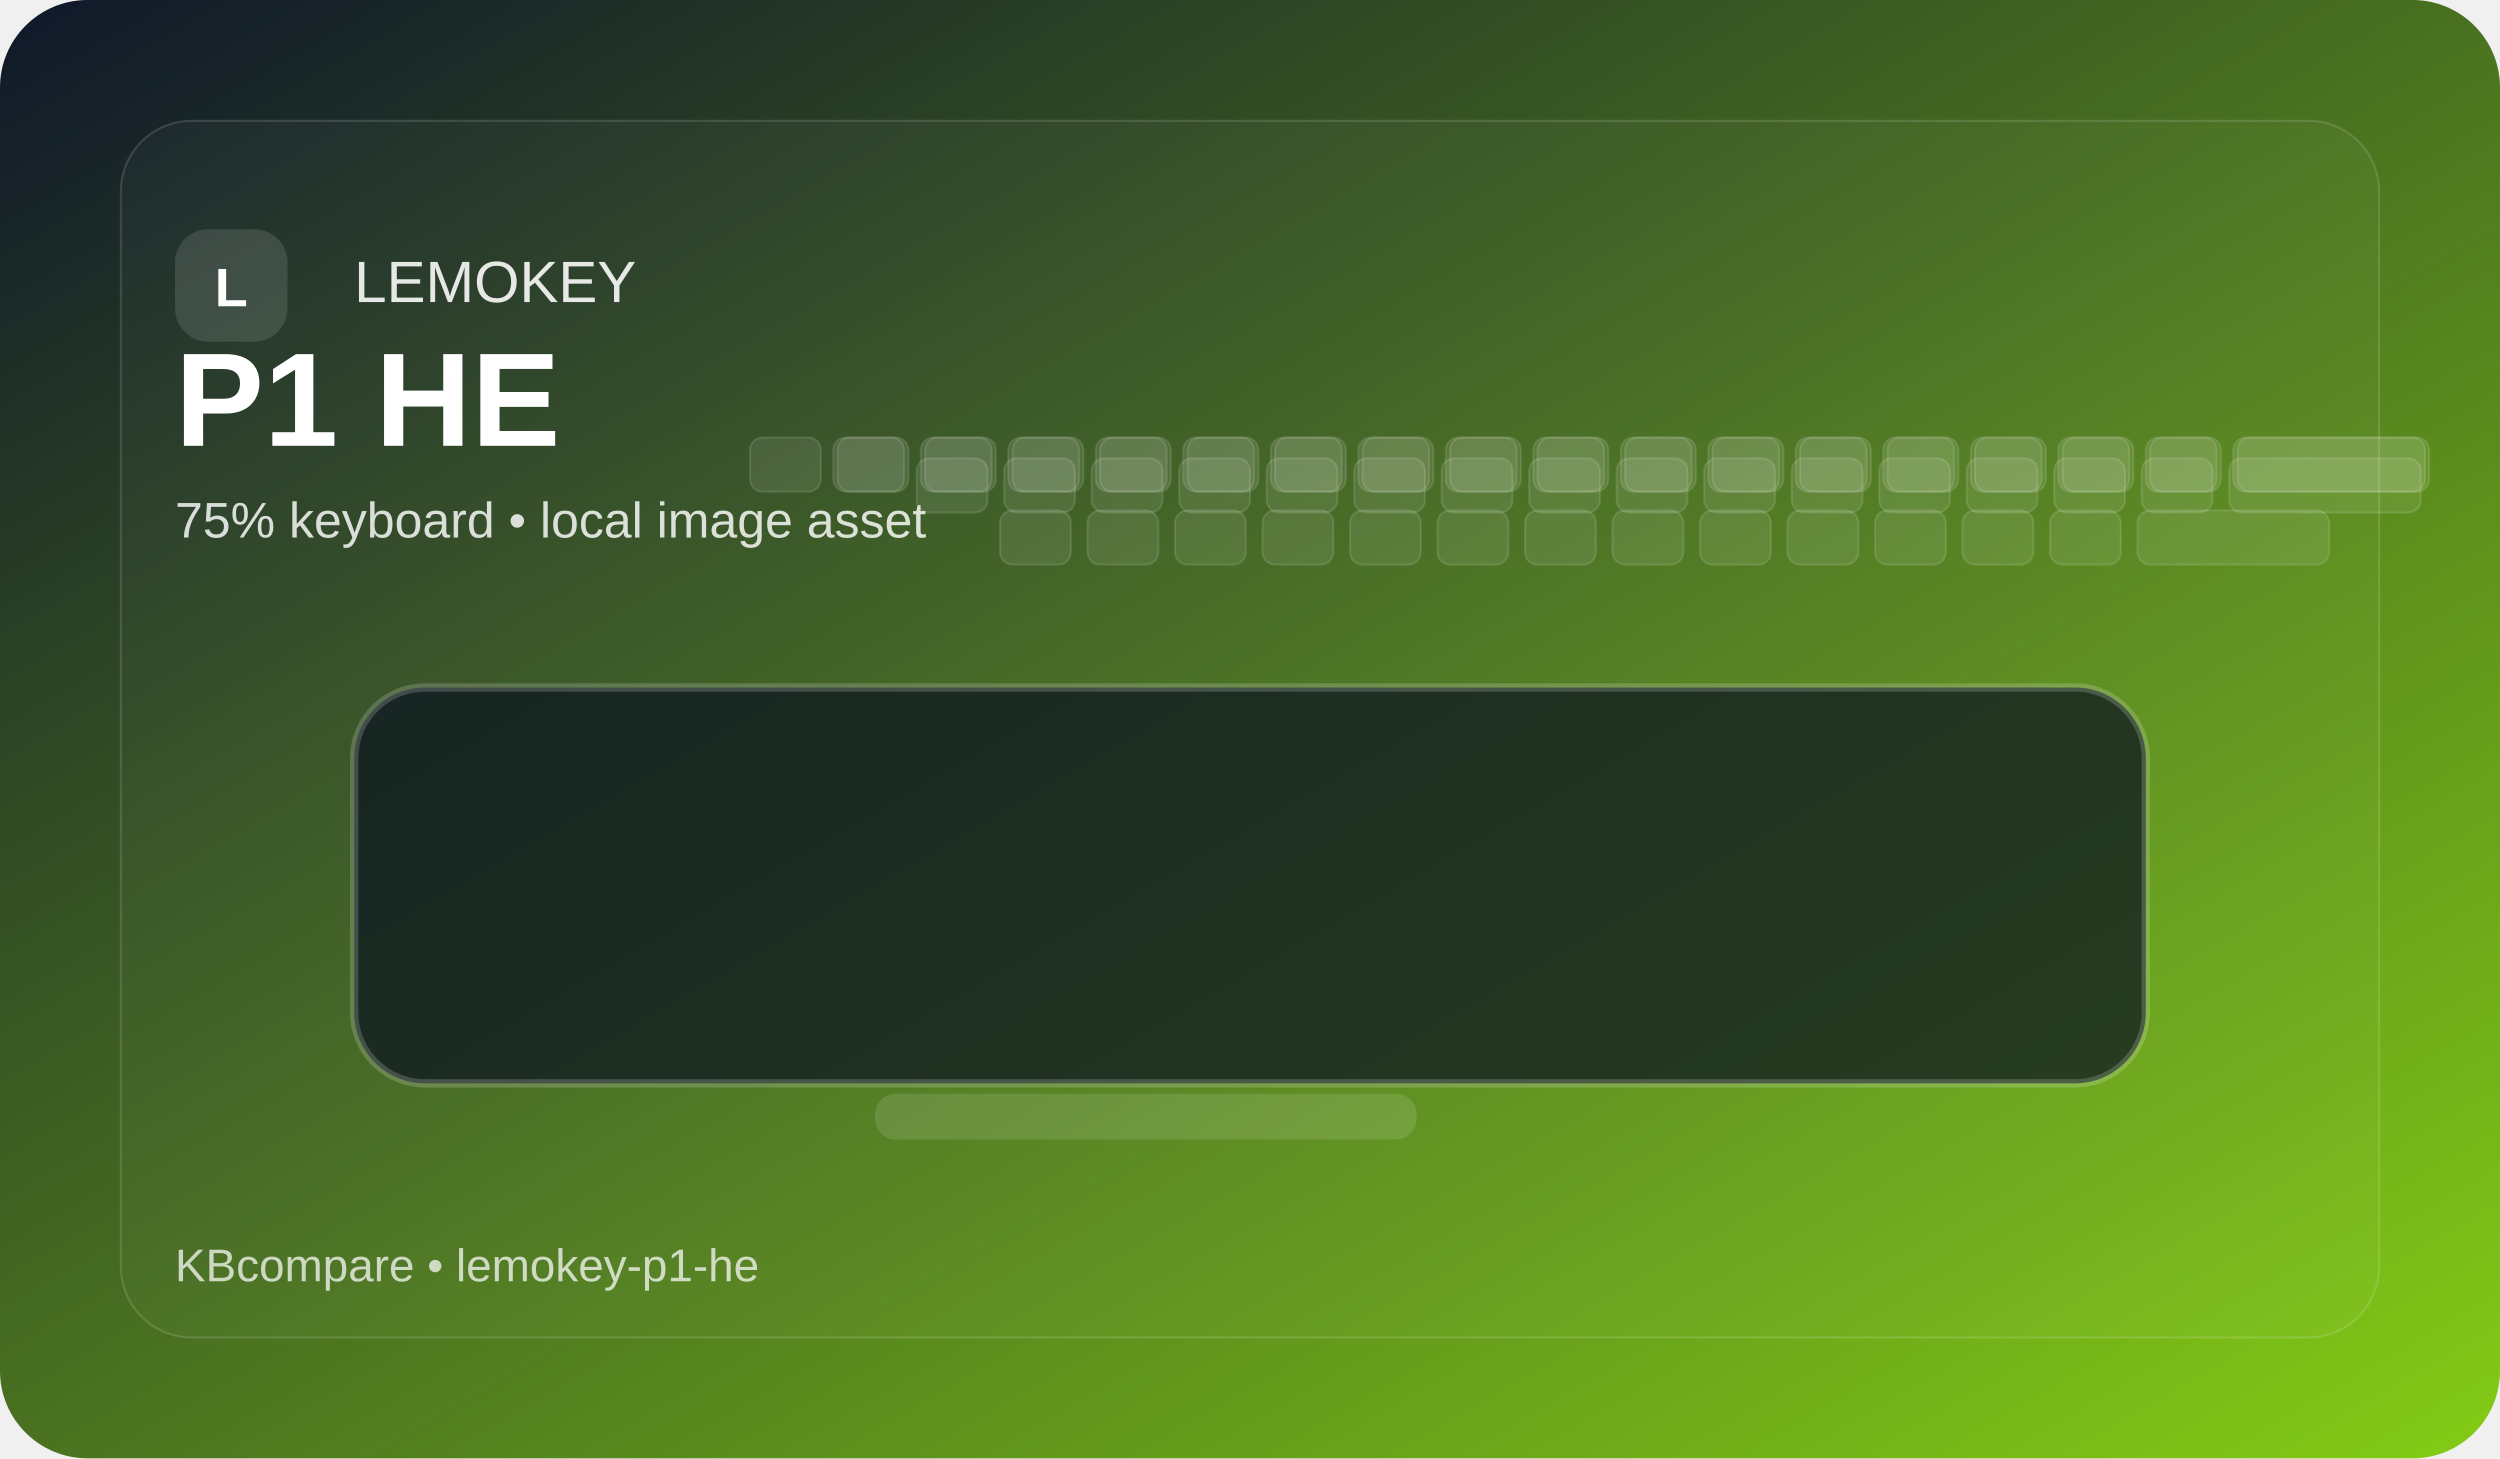
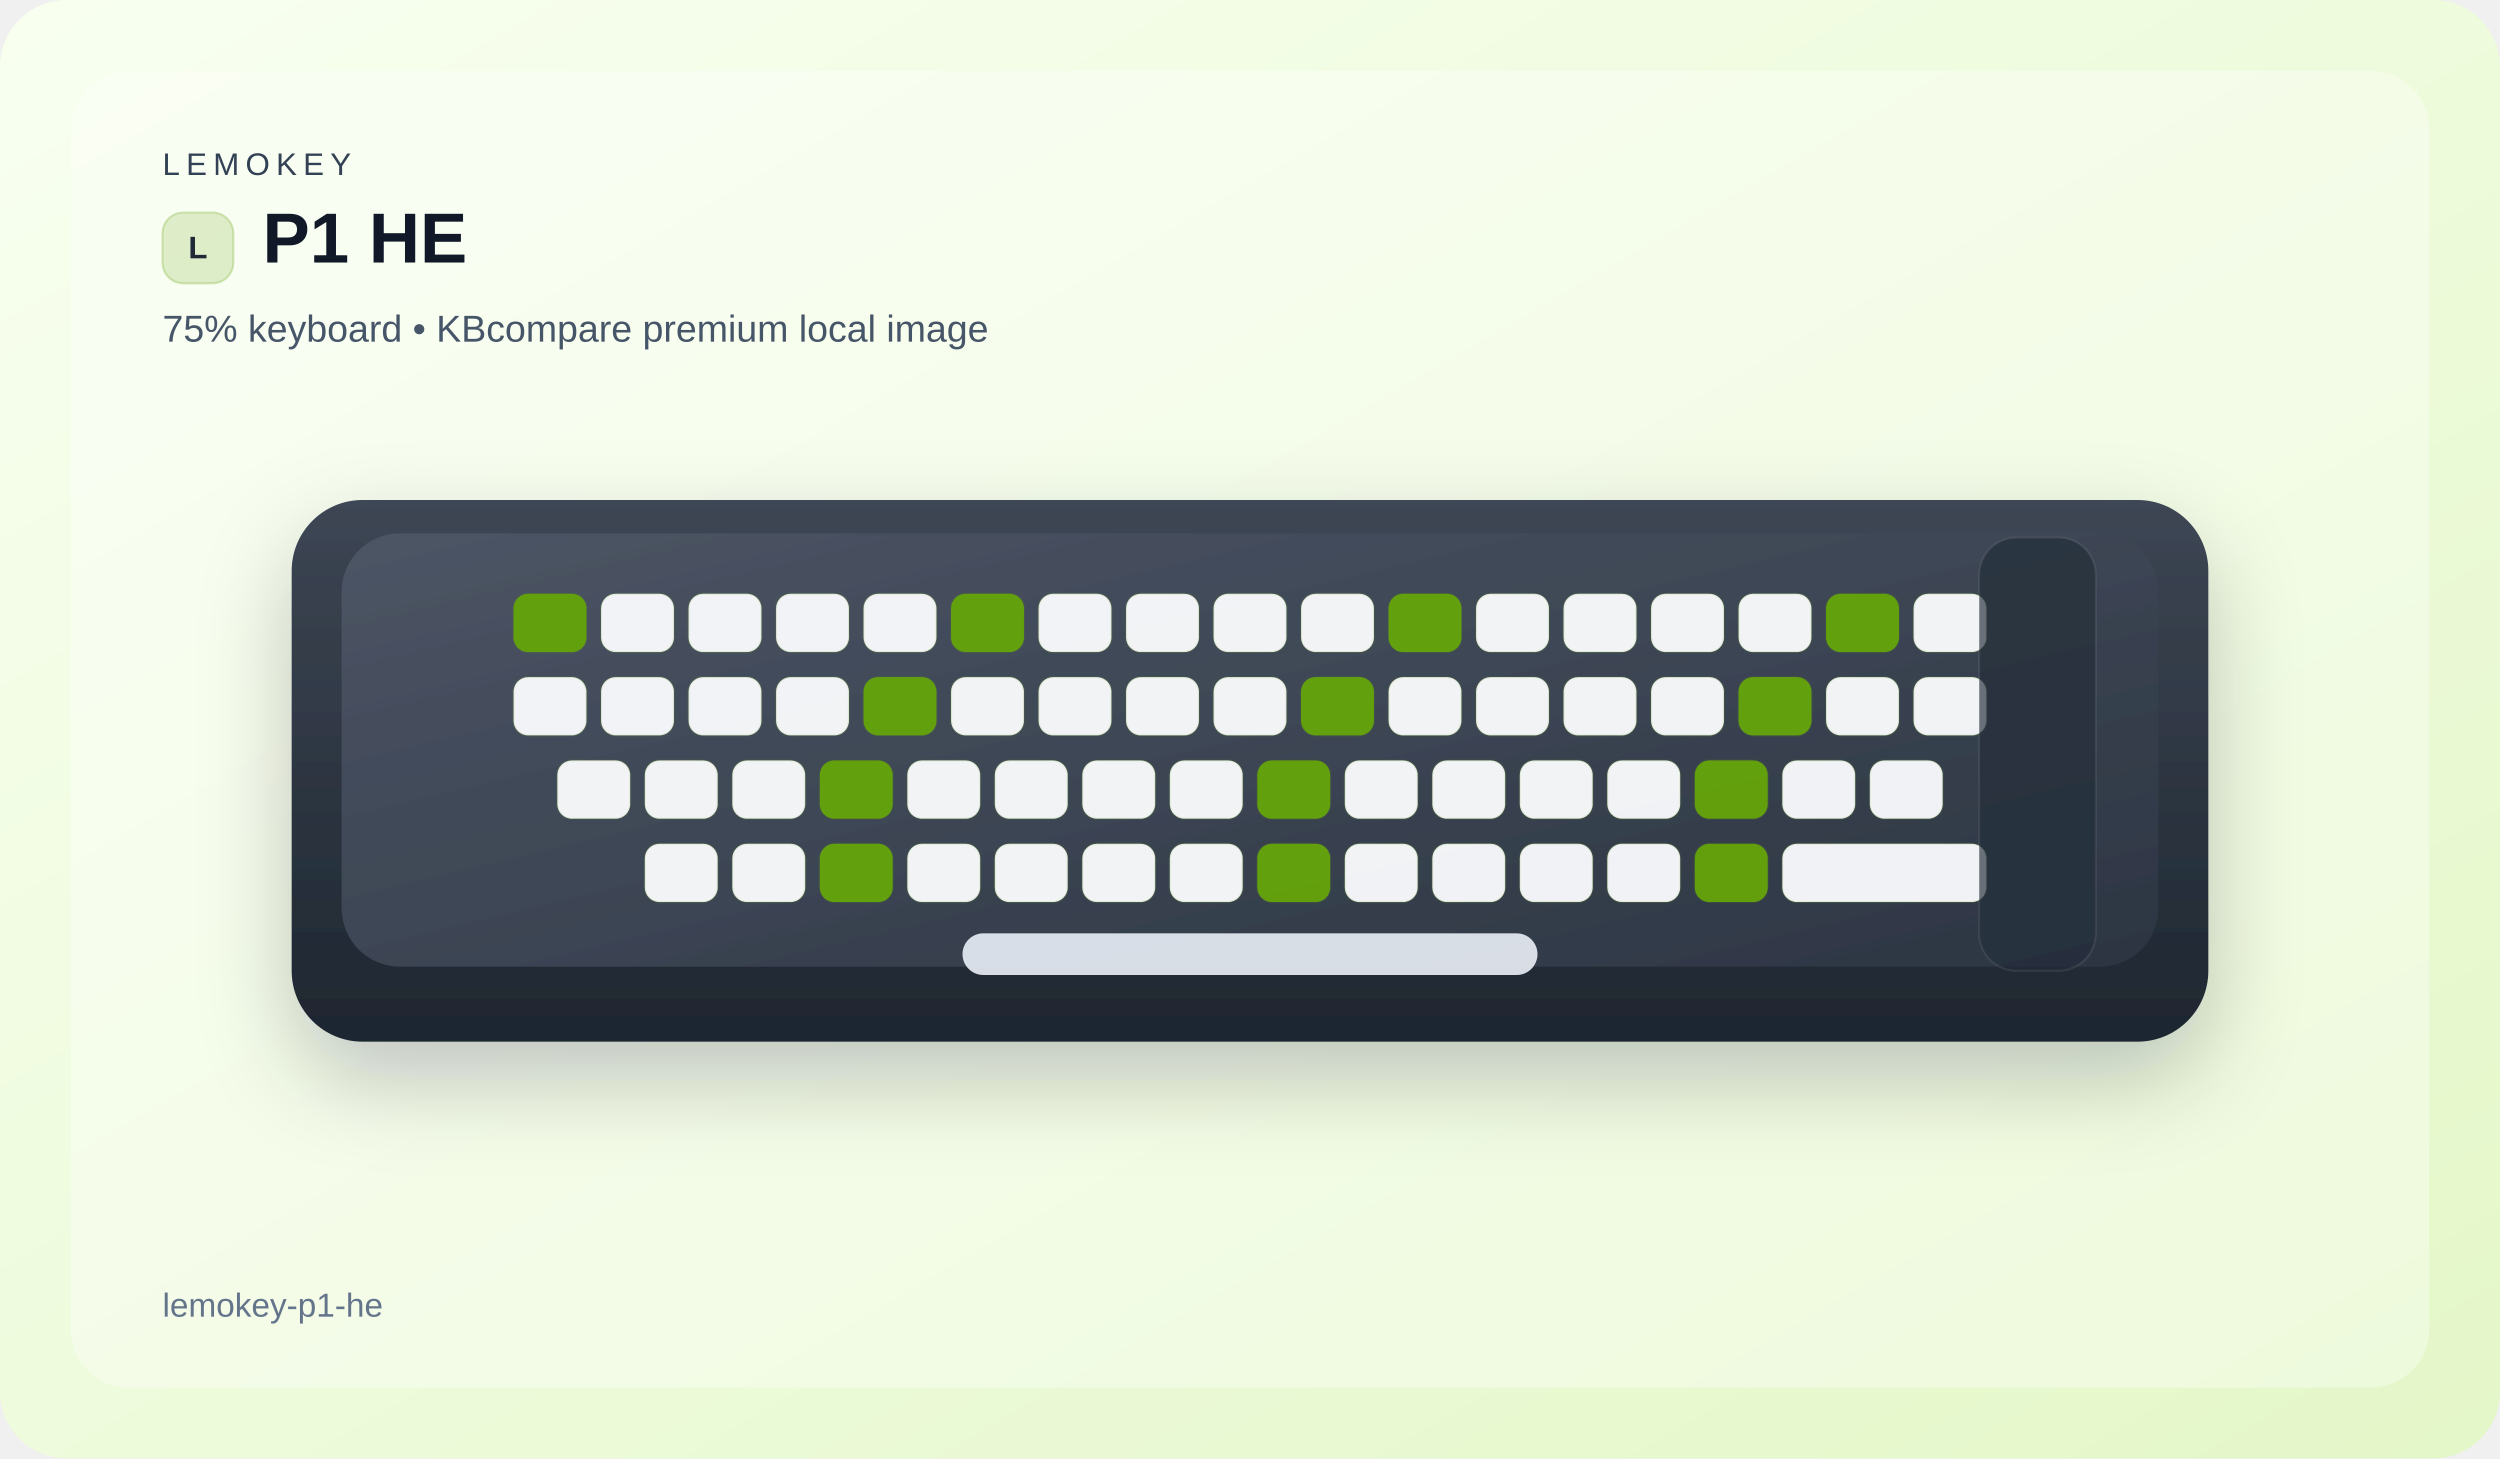
<svg xmlns="http://www.w3.org/2000/svg" width="1200" height="700" viewBox="0 0 1200 700">
  <defs>
-     <linearGradient id="g" x1="0" y1="0" x2="1" y2="1">
-       <stop offset="0%" stop-color="#0f172a" />
-       <stop offset="100%" stop-color="#84cc16" />
+     <linearGradient id="bg" x1="0" y1="0" x2="1" y2="1">
+       <stop offset="0%" stop-color="#f8fff0" />
+       <stop offset="100%" stop-color="#e4f7c8" />
    </linearGradient>
+     <linearGradient id="body" x1="0" y1="0" x2="0" y2="1">
+       <stop offset="0%" stop-color="#3d4654" />
+       <stop offset="100%" stop-color="#1e2630" />
+     </linearGradient>
+     <linearGradient id="plate" x1="0" y1="0" x2="1" y2="1">
+       <stop offset="0%" stop-color="#4c5565" />
+       <stop offset="100%" stop-color="#2c3542" />
+     </linearGradient>
+     <filter id="shadow" x="-20%" y="-20%" width="140%" height="160%">
+       <feDropShadow dx="0" dy="18" stdDeviation="22" flood-color="#0b1120" flood-opacity="0.22" />
+     </filter>
  </defs>
-   <rect width="1200" height="700" rx="42" fill="url(#g)" />
-   <rect x="58" y="58" width="1084" height="584" rx="34" fill="rgba(255,255,255,0.03)" stroke="rgba(255,255,255,0.14)" />
-   <rect x="84" y="110" width="54" height="54" rx="16" fill="white" fill-opacity="0.12" />
-   <text x="111" y="147" text-anchor="middle" font-size="26" font-family="Arial, sans-serif" font-weight="700" fill="white">L</text>
-   <text x="170" y="145" font-size="28" font-family="Arial, sans-serif" fill="white" opacity="0.88">LEMOKEY</text>
-   <text x="84" y="214" font-size="64" font-family="Arial, sans-serif" font-weight="700" fill="white">P1 HE</text>
-   <text x="84" y="258" font-size="24" font-family="Arial, sans-serif" fill="white" opacity="0.82">75% keyboard • local image asset</text>
-   <rect x="170" y="330" width="860" height="190" rx="34" fill="#0b1220" fill-opacity="0.72" stroke="rgba(255,255,255,0.18)" stroke-width="4" />
-   <rect x="360" y="210" width="34" height="26" rx="6" fill="white" fill-opacity="0.09" stroke="white" stroke-opacity="0.12" />
-   <rect x="402" y="210" width="34" height="26" rx="6" fill="white" fill-opacity="0.09" stroke="white" stroke-opacity="0.12" />
-   <rect x="444" y="210" width="34" height="26" rx="6" fill="white" fill-opacity="0.09" stroke="white" stroke-opacity="0.12" />
-   <rect x="486" y="210" width="34" height="26" rx="6" fill="white" fill-opacity="0.09" stroke="white" stroke-opacity="0.12" />
-   <rect x="528" y="210" width="34" height="26" rx="6" fill="white" fill-opacity="0.09" stroke="white" stroke-opacity="0.12" />
-   <rect x="570" y="210" width="34" height="26" rx="6" fill="white" fill-opacity="0.09" stroke="white" stroke-opacity="0.12" />
-   <rect x="612" y="210" width="34" height="26" rx="6" fill="white" fill-opacity="0.09" stroke="white" stroke-opacity="0.12" />
-   <rect x="654" y="210" width="34" height="26" rx="6" fill="white" fill-opacity="0.09" stroke="white" stroke-opacity="0.12" />
-   <rect x="696" y="210" width="34" height="26" rx="6" fill="white" fill-opacity="0.09" stroke="white" stroke-opacity="0.12" />
-   <rect x="738" y="210" width="34" height="26" rx="6" fill="white" fill-opacity="0.09" stroke="white" stroke-opacity="0.12" />
-   <rect x="780" y="210" width="34" height="26" rx="6" fill="white" fill-opacity="0.09" stroke="white" stroke-opacity="0.12" />
-   <rect x="822" y="210" width="34" height="26" rx="6" fill="white" fill-opacity="0.09" stroke="white" stroke-opacity="0.12" />
-   <rect x="864" y="210" width="34" height="26" rx="6" fill="white" fill-opacity="0.09" stroke="white" stroke-opacity="0.12" />
-   <rect x="906" y="210" width="34" height="26" rx="6" fill="white" fill-opacity="0.09" stroke="white" stroke-opacity="0.12" />
-   <rect x="948" y="210" width="34" height="26" rx="6" fill="white" fill-opacity="0.09" stroke="white" stroke-opacity="0.12" />
-   <rect x="990" y="210" width="34" height="26" rx="6" fill="white" fill-opacity="0.09" stroke="white" stroke-opacity="0.12" />
-   <rect x="1032" y="210" width="34" height="26" rx="6" fill="white" fill-opacity="0.09" stroke="white" stroke-opacity="0.12" />
-   <rect x="1074" y="210" width="92" height="26" rx="6" fill="white" fill-opacity="0.09" stroke="white" stroke-opacity="0.12" />
-   <rect x="400" y="210" width="34" height="26" rx="6" fill="white" fill-opacity="0.09" stroke="white" stroke-opacity="0.12" />
-   <rect x="442" y="210" width="34" height="26" rx="6" fill="white" fill-opacity="0.09" stroke="white" stroke-opacity="0.12" />
-   <rect x="484" y="210" width="34" height="26" rx="6" fill="white" fill-opacity="0.09" stroke="white" stroke-opacity="0.12" />
-   <rect x="526" y="210" width="34" height="26" rx="6" fill="white" fill-opacity="0.09" stroke="white" stroke-opacity="0.12" />
-   <rect x="568" y="210" width="34" height="26" rx="6" fill="white" fill-opacity="0.09" stroke="white" stroke-opacity="0.12" />
-   <rect x="610" y="210" width="34" height="26" rx="6" fill="white" fill-opacity="0.09" stroke="white" stroke-opacity="0.12" />
-   <rect x="652" y="210" width="34" height="26" rx="6" fill="white" fill-opacity="0.09" stroke="white" stroke-opacity="0.12" />
-   <rect x="694" y="210" width="34" height="26" rx="6" fill="white" fill-opacity="0.09" stroke="white" stroke-opacity="0.12" />
-   <rect x="736" y="210" width="34" height="26" rx="6" fill="white" fill-opacity="0.09" stroke="white" stroke-opacity="0.12" />
-   <rect x="778" y="210" width="34" height="26" rx="6" fill="white" fill-opacity="0.09" stroke="white" stroke-opacity="0.12" />
-   <rect x="820" y="210" width="34" height="26" rx="6" fill="white" fill-opacity="0.09" stroke="white" stroke-opacity="0.12" />
-   <rect x="862" y="210" width="34" height="26" rx="6" fill="white" fill-opacity="0.09" stroke="white" stroke-opacity="0.12" />
-   <rect x="904" y="210" width="34" height="26" rx="6" fill="white" fill-opacity="0.09" stroke="white" stroke-opacity="0.12" />
-   <rect x="946" y="210" width="34" height="26" rx="6" fill="white" fill-opacity="0.09" stroke="white" stroke-opacity="0.12" />
-   <rect x="988" y="210" width="34" height="26" rx="6" fill="white" fill-opacity="0.09" stroke="white" stroke-opacity="0.12" />
-   <rect x="1030" y="210" width="34" height="26" rx="6" fill="white" fill-opacity="0.09" stroke="white" stroke-opacity="0.12" />
-   <rect x="1072" y="210" width="92" height="26" rx="6" fill="white" fill-opacity="0.09" stroke="white" stroke-opacity="0.12" />
-   <rect x="440" y="220" width="34" height="26" rx="6" fill="white" fill-opacity="0.09" stroke="white" stroke-opacity="0.12" />
-   <rect x="482" y="220" width="34" height="26" rx="6" fill="white" fill-opacity="0.09" stroke="white" stroke-opacity="0.12" />
-   <rect x="524" y="220" width="34" height="26" rx="6" fill="white" fill-opacity="0.09" stroke="white" stroke-opacity="0.12" />
-   <rect x="566" y="220" width="34" height="26" rx="6" fill="white" fill-opacity="0.09" stroke="white" stroke-opacity="0.12" />
-   <rect x="608" y="220" width="34" height="26" rx="6" fill="white" fill-opacity="0.09" stroke="white" stroke-opacity="0.12" />
-   <rect x="650" y="220" width="34" height="26" rx="6" fill="white" fill-opacity="0.09" stroke="white" stroke-opacity="0.12" />
-   <rect x="692" y="220" width="34" height="26" rx="6" fill="white" fill-opacity="0.09" stroke="white" stroke-opacity="0.12" />
-   <rect x="734" y="220" width="34" height="26" rx="6" fill="white" fill-opacity="0.09" stroke="white" stroke-opacity="0.12" />
-   <rect x="776" y="220" width="34" height="26" rx="6" fill="white" fill-opacity="0.09" stroke="white" stroke-opacity="0.12" />
-   <rect x="818" y="220" width="34" height="26" rx="6" fill="white" fill-opacity="0.09" stroke="white" stroke-opacity="0.12" />
-   <rect x="860" y="220" width="34" height="26" rx="6" fill="white" fill-opacity="0.09" stroke="white" stroke-opacity="0.12" />
-   <rect x="902" y="220" width="34" height="26" rx="6" fill="white" fill-opacity="0.09" stroke="white" stroke-opacity="0.12" />
-   <rect x="944" y="220" width="34" height="26" rx="6" fill="white" fill-opacity="0.09" stroke="white" stroke-opacity="0.12" />
-   <rect x="986" y="220" width="34" height="26" rx="6" fill="white" fill-opacity="0.09" stroke="white" stroke-opacity="0.12" />
-   <rect x="1028" y="220" width="34" height="26" rx="6" fill="white" fill-opacity="0.09" stroke="white" stroke-opacity="0.12" />
-   <rect x="1070" y="220" width="92" height="26" rx="6" fill="white" fill-opacity="0.09" stroke="white" stroke-opacity="0.12" />
-   <rect x="480" y="245" width="34" height="26" rx="6" fill="white" fill-opacity="0.09" stroke="white" stroke-opacity="0.12" />
-   <rect x="522" y="245" width="34" height="26" rx="6" fill="white" fill-opacity="0.09" stroke="white" stroke-opacity="0.12" />
-   <rect x="564" y="245" width="34" height="26" rx="6" fill="white" fill-opacity="0.09" stroke="white" stroke-opacity="0.12" />
-   <rect x="606" y="245" width="34" height="26" rx="6" fill="white" fill-opacity="0.09" stroke="white" stroke-opacity="0.12" />
-   <rect x="648" y="245" width="34" height="26" rx="6" fill="white" fill-opacity="0.09" stroke="white" stroke-opacity="0.12" />
-   <rect x="690" y="245" width="34" height="26" rx="6" fill="white" fill-opacity="0.09" stroke="white" stroke-opacity="0.12" />
-   <rect x="732" y="245" width="34" height="26" rx="6" fill="white" fill-opacity="0.09" stroke="white" stroke-opacity="0.12" />
-   <rect x="774" y="245" width="34" height="26" rx="6" fill="white" fill-opacity="0.09" stroke="white" stroke-opacity="0.12" />
-   <rect x="816" y="245" width="34" height="26" rx="6" fill="white" fill-opacity="0.09" stroke="white" stroke-opacity="0.12" />
-   <rect x="858" y="245" width="34" height="26" rx="6" fill="white" fill-opacity="0.09" stroke="white" stroke-opacity="0.12" />
-   <rect x="900" y="245" width="34" height="26" rx="6" fill="white" fill-opacity="0.09" stroke="white" stroke-opacity="0.12" />
-   <rect x="942" y="245" width="34" height="26" rx="6" fill="white" fill-opacity="0.09" stroke="white" stroke-opacity="0.12" />
-   <rect x="984" y="245" width="34" height="26" rx="6" fill="white" fill-opacity="0.09" stroke="white" stroke-opacity="0.12" />
-   <rect x="1026" y="245" width="92" height="26" rx="6" fill="white" fill-opacity="0.09" stroke="white" stroke-opacity="0.12" />
-   <rect x="420" y="525" width="260" height="22" rx="10" fill="white" fill-opacity="0.12" />
-   <text x="84" y="615" font-size="22" font-family="Arial, sans-serif" fill="white" opacity="0.72">KBcompare • lemokey-p1-he</text>
+   <rect width="1200" height="700" rx="32" fill="url(#bg)" />
+   <rect x="34" y="34" width="1132" height="632" rx="28" fill="white" fill-opacity="0.35" />
+   <text x="78" y="84" font-size="15" font-family="Arial, sans-serif" fill="#334155" letter-spacing="3">LEMOKEY</text>
+   <rect x="78" y="102" width="34" height="34" rx="10" fill="#65a30d" fill-opacity="0.18" stroke="#65a30d" stroke-opacity="0.25" />
+   <text x="95" y="124" text-anchor="middle" font-size="15" font-family="Arial, sans-serif" font-weight="700" fill="#1f2937">L</text>
+   <text x="126" y="126" font-size="34" font-family="Arial, sans-serif" font-weight="700" fill="#111827">P1 HE</text>
+   <text x="78" y="164" font-size="18" font-family="Arial, sans-serif" fill="#475569">75% keyboard • KBcompare premium local image</text>
+   <g filter="url(#shadow)">
+     <rect x="140" y="240" width="920" height="260" rx="34" fill="url(#body)" />
+     <rect x="164" y="256" width="872" height="208" rx="28" fill="url(#plate)" />
+     <rect x="246.5" y="285" width="35.0" height="28" rx="7" fill="#65a30d" fill-opacity="0.96" stroke="#65a30d" stroke-opacity="0.12" />
+     <rect x="288.5" y="285" width="35.0" height="28" rx="7" fill="#f8fafc" fill-opacity="0.96" stroke="#65a30d" stroke-opacity="0.12" />
+     <rect x="330.5" y="285" width="35.0" height="28" rx="7" fill="#f8fafc" fill-opacity="0.96" stroke="#65a30d" stroke-opacity="0.12" />
+     <rect x="372.5" y="285" width="35.0" height="28" rx="7" fill="#f8fafc" fill-opacity="0.96" stroke="#65a30d" stroke-opacity="0.12" />
+     <rect x="414.5" y="285" width="35.0" height="28" rx="7" fill="#f8fafc" fill-opacity="0.96" stroke="#65a30d" stroke-opacity="0.12" />
+     <rect x="456.5" y="285" width="35.0" height="28" rx="7" fill="#65a30d" fill-opacity="0.96" stroke="#65a30d" stroke-opacity="0.12" />
+     <rect x="498.5" y="285" width="35.0" height="28" rx="7" fill="#f8fafc" fill-opacity="0.96" stroke="#65a30d" stroke-opacity="0.12" />
+     <rect x="540.5" y="285" width="35.0" height="28" rx="7" fill="#f8fafc" fill-opacity="0.96" stroke="#65a30d" stroke-opacity="0.12" />
+     <rect x="582.5" y="285" width="35.0" height="28" rx="7" fill="#f8fafc" fill-opacity="0.96" stroke="#65a30d" stroke-opacity="0.12" />
+     <rect x="624.5" y="285" width="35.0" height="28" rx="7" fill="#f8fafc" fill-opacity="0.96" stroke="#65a30d" stroke-opacity="0.12" />
+     <rect x="666.5" y="285" width="35.0" height="28" rx="7" fill="#65a30d" fill-opacity="0.96" stroke="#65a30d" stroke-opacity="0.12" />
+     <rect x="708.5" y="285" width="35.0" height="28" rx="7" fill="#f8fafc" fill-opacity="0.96" stroke="#65a30d" stroke-opacity="0.12" />
+     <rect x="750.5" y="285" width="35.0" height="28" rx="7" fill="#f8fafc" fill-opacity="0.96" stroke="#65a30d" stroke-opacity="0.12" />
+     <rect x="792.5" y="285" width="35.0" height="28" rx="7" fill="#f8fafc" fill-opacity="0.96" stroke="#65a30d" stroke-opacity="0.12" />
+     <rect x="834.5" y="285" width="35.0" height="28" rx="7" fill="#f8fafc" fill-opacity="0.96" stroke="#65a30d" stroke-opacity="0.12" />
+     <rect x="876.5" y="285" width="35.0" height="28" rx="7" fill="#65a30d" fill-opacity="0.96" stroke="#65a30d" stroke-opacity="0.12" />
+     <rect x="918.5" y="285" width="35.0" height="28" rx="7" fill="#f8fafc" fill-opacity="0.96" stroke="#65a30d" stroke-opacity="0.12" />
+     <rect x="246.5" y="325" width="35.0" height="28" rx="7" fill="#f8fafc" fill-opacity="0.96" stroke="#65a30d" stroke-opacity="0.12" />
+     <rect x="288.5" y="325" width="35.0" height="28" rx="7" fill="#f8fafc" fill-opacity="0.96" stroke="#65a30d" stroke-opacity="0.12" />
+     <rect x="330.5" y="325" width="35.0" height="28" rx="7" fill="#f8fafc" fill-opacity="0.96" stroke="#65a30d" stroke-opacity="0.12" />
+     <rect x="372.5" y="325" width="35.0" height="28" rx="7" fill="#f8fafc" fill-opacity="0.96" stroke="#65a30d" stroke-opacity="0.12" />
+     <rect x="414.5" y="325" width="35.0" height="28" rx="7" fill="#65a30d" fill-opacity="0.96" stroke="#65a30d" stroke-opacity="0.12" />
+     <rect x="456.5" y="325" width="35.0" height="28" rx="7" fill="#f8fafc" fill-opacity="0.96" stroke="#65a30d" stroke-opacity="0.12" />
+     <rect x="498.5" y="325" width="35.0" height="28" rx="7" fill="#f8fafc" fill-opacity="0.96" stroke="#65a30d" stroke-opacity="0.12" />
+     <rect x="540.5" y="325" width="35.0" height="28" rx="7" fill="#f8fafc" fill-opacity="0.96" stroke="#65a30d" stroke-opacity="0.12" />
+     <rect x="582.5" y="325" width="35.0" height="28" rx="7" fill="#f8fafc" fill-opacity="0.96" stroke="#65a30d" stroke-opacity="0.12" />
+     <rect x="624.5" y="325" width="35.0" height="28" rx="7" fill="#65a30d" fill-opacity="0.96" stroke="#65a30d" stroke-opacity="0.12" />
+     <rect x="666.5" y="325" width="35.0" height="28" rx="7" fill="#f8fafc" fill-opacity="0.96" stroke="#65a30d" stroke-opacity="0.12" />
+     <rect x="708.5" y="325" width="35.0" height="28" rx="7" fill="#f8fafc" fill-opacity="0.96" stroke="#65a30d" stroke-opacity="0.12" />
+     <rect x="750.5" y="325" width="35.0" height="28" rx="7" fill="#f8fafc" fill-opacity="0.96" stroke="#65a30d" stroke-opacity="0.12" />
+     <rect x="792.5" y="325" width="35.0" height="28" rx="7" fill="#f8fafc" fill-opacity="0.96" stroke="#65a30d" stroke-opacity="0.12" />
+     <rect x="834.5" y="325" width="35.0" height="28" rx="7" fill="#65a30d" fill-opacity="0.96" stroke="#65a30d" stroke-opacity="0.12" />
+     <rect x="876.5" y="325" width="35.0" height="28" rx="7" fill="#f8fafc" fill-opacity="0.96" stroke="#65a30d" stroke-opacity="0.12" />
+     <rect x="918.5" y="325" width="35.0" height="28" rx="7" fill="#f8fafc" fill-opacity="0.96" stroke="#65a30d" stroke-opacity="0.12" />
+     <rect x="267.5" y="365" width="35.0" height="28" rx="7" fill="#f8fafc" fill-opacity="0.96" stroke="#65a30d" stroke-opacity="0.12" />
+     <rect x="309.5" y="365" width="35.0" height="28" rx="7" fill="#f8fafc" fill-opacity="0.96" stroke="#65a30d" stroke-opacity="0.12" />
+     <rect x="351.5" y="365" width="35.0" height="28" rx="7" fill="#f8fafc" fill-opacity="0.96" stroke="#65a30d" stroke-opacity="0.12" />
+     <rect x="393.5" y="365" width="35.0" height="28" rx="7" fill="#65a30d" fill-opacity="0.96" stroke="#65a30d" stroke-opacity="0.12" />
+     <rect x="435.5" y="365" width="35.0" height="28" rx="7" fill="#f8fafc" fill-opacity="0.96" stroke="#65a30d" stroke-opacity="0.12" />
+     <rect x="477.5" y="365" width="35.0" height="28" rx="7" fill="#f8fafc" fill-opacity="0.96" stroke="#65a30d" stroke-opacity="0.12" />
+     <rect x="519.5" y="365" width="35.0" height="28" rx="7" fill="#f8fafc" fill-opacity="0.96" stroke="#65a30d" stroke-opacity="0.12" />
+     <rect x="561.5" y="365" width="35.0" height="28" rx="7" fill="#f8fafc" fill-opacity="0.96" stroke="#65a30d" stroke-opacity="0.12" />
+     <rect x="603.5" y="365" width="35.0" height="28" rx="7" fill="#65a30d" fill-opacity="0.96" stroke="#65a30d" stroke-opacity="0.12" />
+     <rect x="645.5" y="365" width="35.0" height="28" rx="7" fill="#f8fafc" fill-opacity="0.96" stroke="#65a30d" stroke-opacity="0.12" />
+     <rect x="687.5" y="365" width="35.0" height="28" rx="7" fill="#f8fafc" fill-opacity="0.96" stroke="#65a30d" stroke-opacity="0.12" />
+     <rect x="729.5" y="365" width="35.0" height="28" rx="7" fill="#f8fafc" fill-opacity="0.96" stroke="#65a30d" stroke-opacity="0.12" />
+     <rect x="771.5" y="365" width="35.0" height="28" rx="7" fill="#f8fafc" fill-opacity="0.96" stroke="#65a30d" stroke-opacity="0.12" />
+     <rect x="813.5" y="365" width="35.0" height="28" rx="7" fill="#65a30d" fill-opacity="0.96" stroke="#65a30d" stroke-opacity="0.12" />
+     <rect x="855.5" y="365" width="35.0" height="28" rx="7" fill="#f8fafc" fill-opacity="0.96" stroke="#65a30d" stroke-opacity="0.12" />
+     <rect x="897.5" y="365" width="35.0" height="28" rx="7" fill="#f8fafc" fill-opacity="0.96" stroke="#65a30d" stroke-opacity="0.12" />
+     <rect x="309.5" y="405" width="35.0" height="28" rx="7" fill="#f8fafc" fill-opacity="0.96" stroke="#65a30d" stroke-opacity="0.12" />
+     <rect x="351.5" y="405" width="35.0" height="28" rx="7" fill="#f8fafc" fill-opacity="0.96" stroke="#65a30d" stroke-opacity="0.12" />
+     <rect x="393.5" y="405" width="35.0" height="28" rx="7" fill="#65a30d" fill-opacity="0.96" stroke="#65a30d" stroke-opacity="0.12" />
+     <rect x="435.5" y="405" width="35.0" height="28" rx="7" fill="#f8fafc" fill-opacity="0.96" stroke="#65a30d" stroke-opacity="0.12" />
+     <rect x="477.5" y="405" width="35.0" height="28" rx="7" fill="#f8fafc" fill-opacity="0.96" stroke="#65a30d" stroke-opacity="0.12" />
+     <rect x="519.5" y="405" width="35.0" height="28" rx="7" fill="#f8fafc" fill-opacity="0.96" stroke="#65a30d" stroke-opacity="0.12" />
+     <rect x="561.5" y="405" width="35.0" height="28" rx="7" fill="#f8fafc" fill-opacity="0.96" stroke="#65a30d" stroke-opacity="0.12" />
+     <rect x="603.5" y="405" width="35.0" height="28" rx="7" fill="#65a30d" fill-opacity="0.96" stroke="#65a30d" stroke-opacity="0.12" />
+     <rect x="645.5" y="405" width="35.0" height="28" rx="7" fill="#f8fafc" fill-opacity="0.96" stroke="#65a30d" stroke-opacity="0.12" />
+     <rect x="687.5" y="405" width="35.0" height="28" rx="7" fill="#f8fafc" fill-opacity="0.96" stroke="#65a30d" stroke-opacity="0.12" />
+     <rect x="729.5" y="405" width="35.0" height="28" rx="7" fill="#f8fafc" fill-opacity="0.96" stroke="#65a30d" stroke-opacity="0.12" />
+     <rect x="771.5" y="405" width="35.0" height="28" rx="7" fill="#f8fafc" fill-opacity="0.96" stroke="#65a30d" stroke-opacity="0.12" />
+     <rect x="813.5" y="405" width="35.0" height="28" rx="7" fill="#65a30d" fill-opacity="0.96" stroke="#65a30d" stroke-opacity="0.12" />
+     <rect x="855.5" y="405" width="98.0" height="28" rx="7" fill="#f8fafc" fill-opacity="0.96" stroke="#65a30d" stroke-opacity="0.12" />
+     <rect x="462.0" y="448" width="276.0" height="20" rx="10" fill="#e2e8f0" fill-opacity="0.94" />
+     <rect x="950.0" y="258" width="56" height="208" rx="18" fill="#232c38" fill-opacity="0.66" stroke="white" stroke-opacity="0.08" />
+   </g>
+   <text x="78" y="632" font-size="16" font-family="Arial, sans-serif" fill="#64748b">lemokey-p1-he</text>
</svg>
